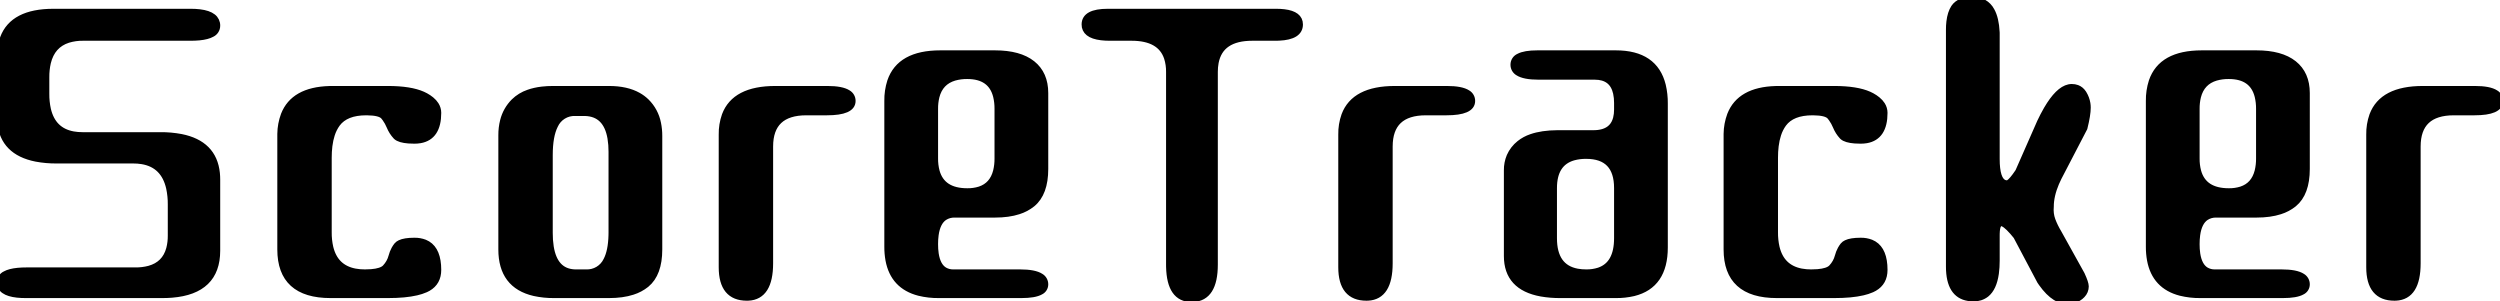
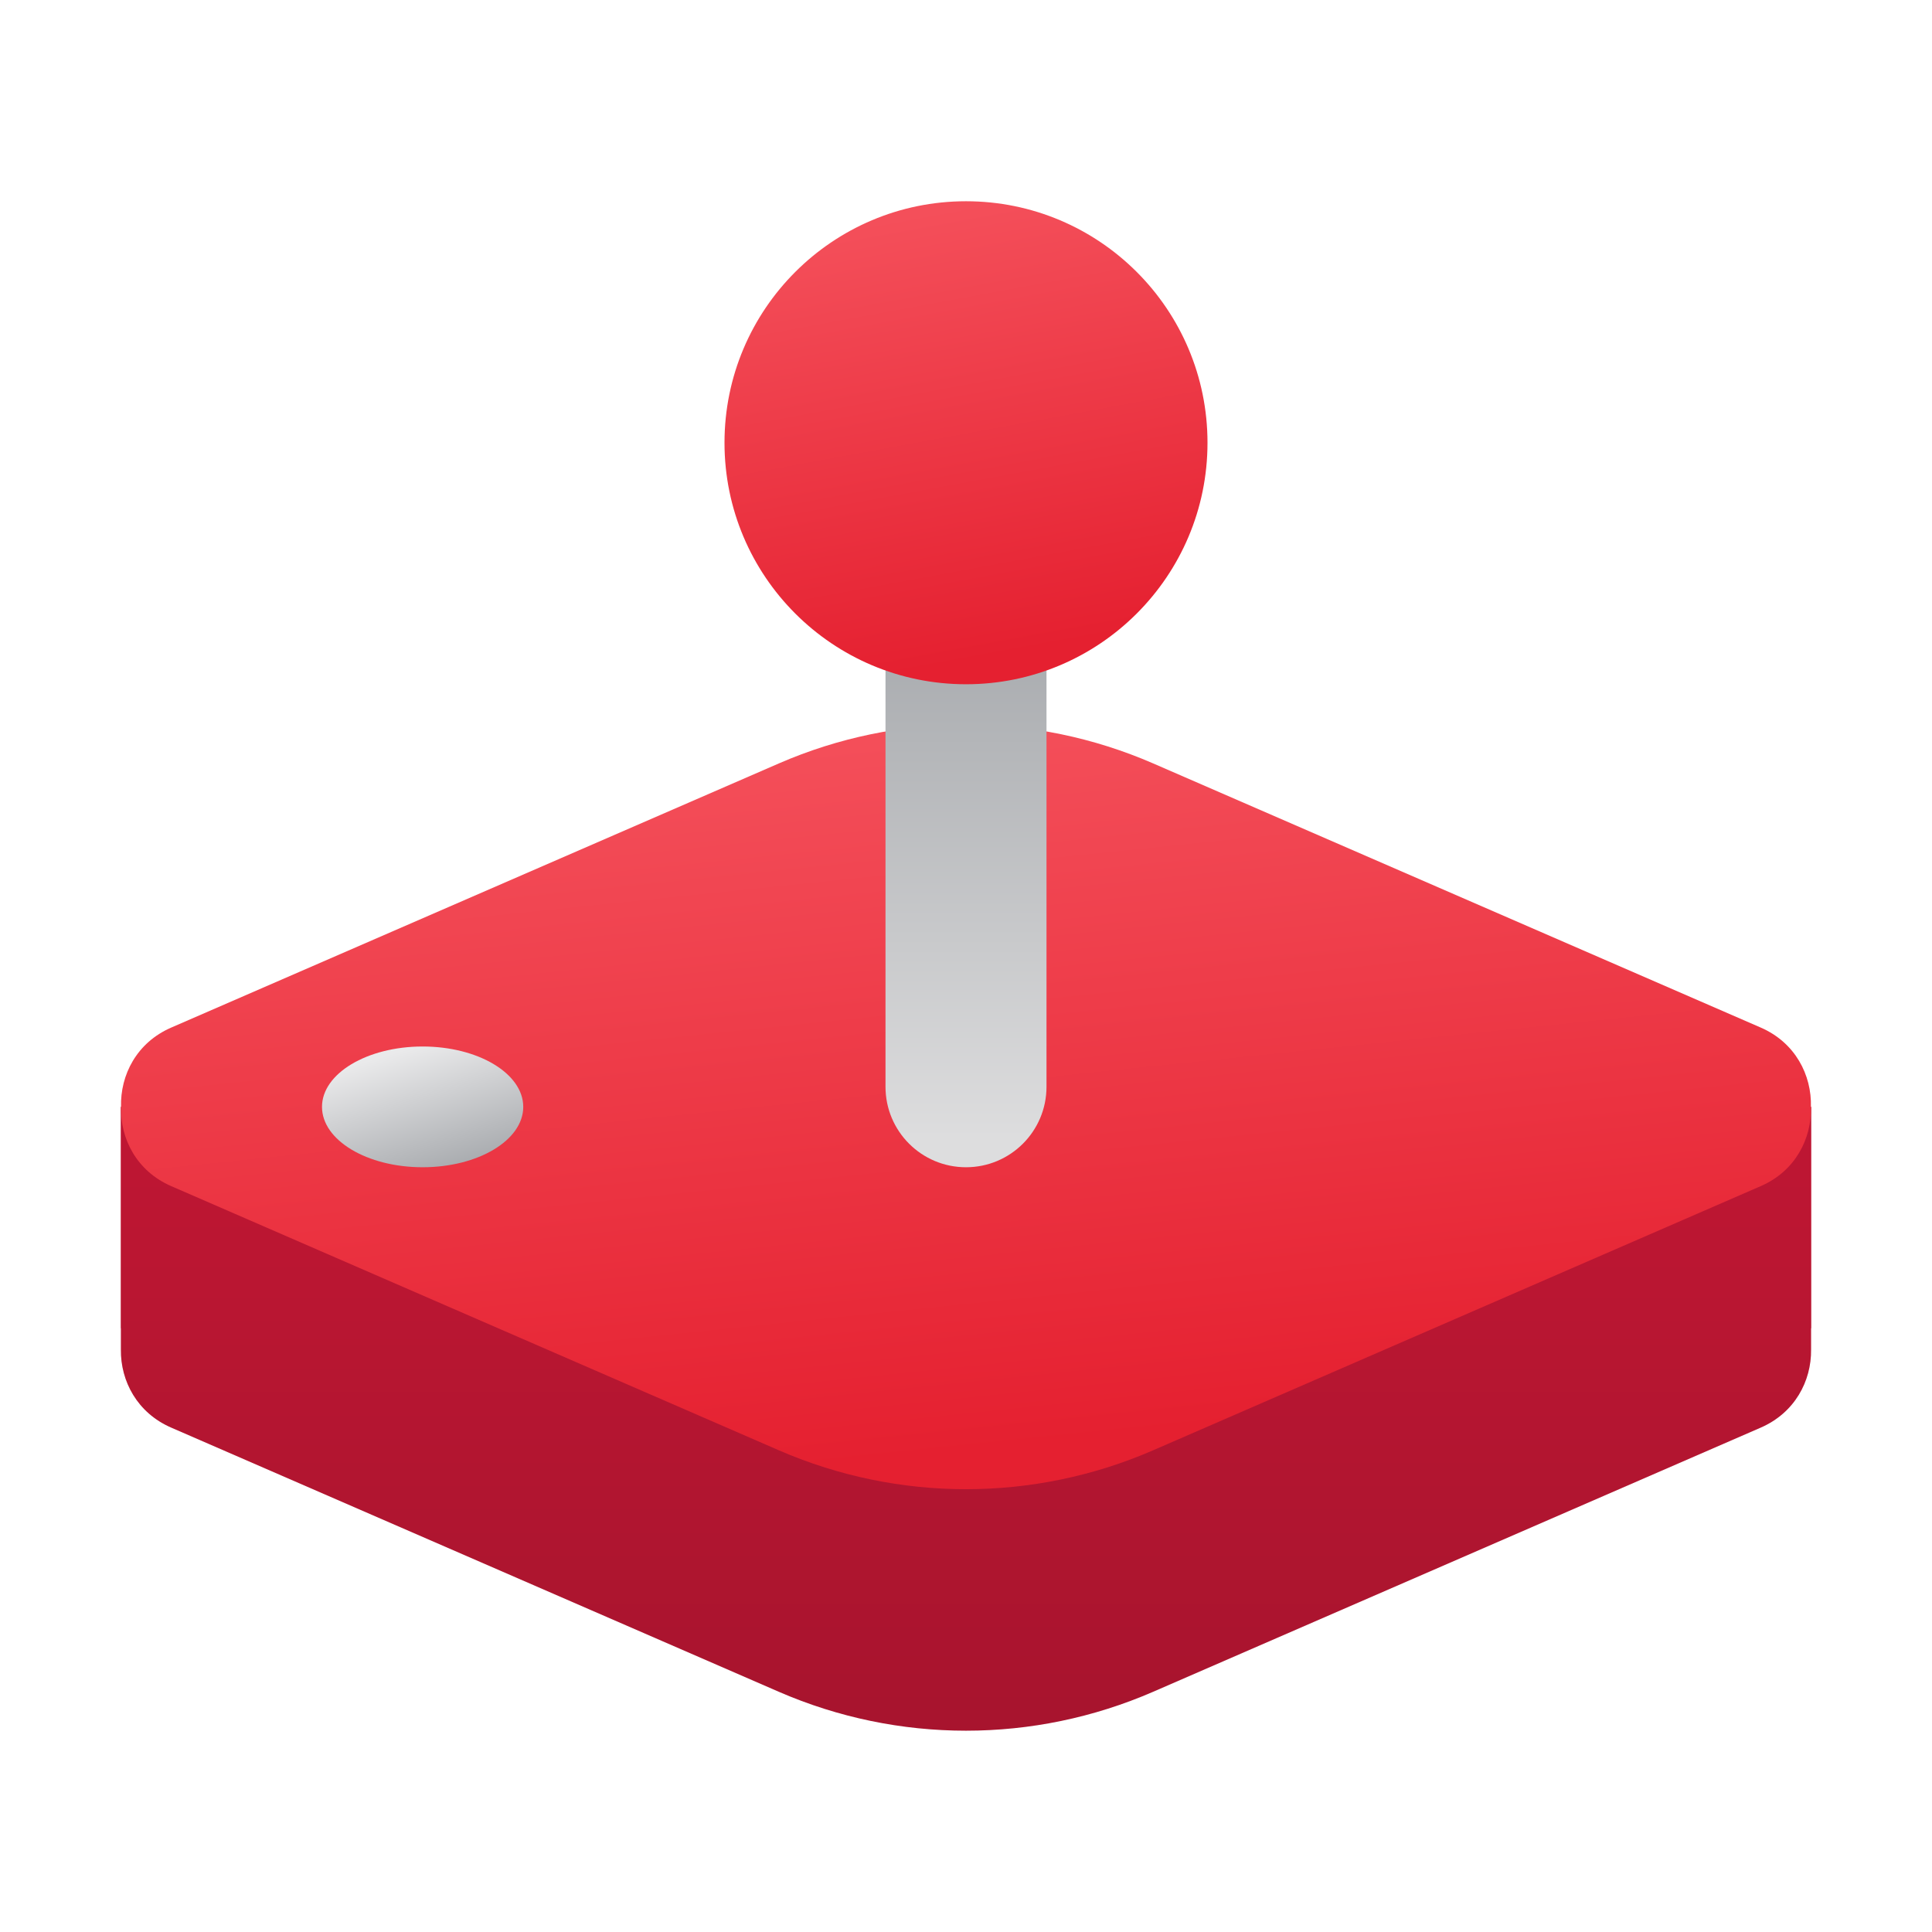
- <svg xmlns="http://www.w3.org/2000/svg" width="378.902" height="45.604" viewBox="0 0 378.902 45.604">
-   <g id="svgGroup" stroke-linecap="round" fill-rule="evenodd" font-size="9pt" stroke="#000" stroke-width="0.25mm" fill="black" style="stroke:#000;stroke-width:0.25mm;fill:black">
-     <path d="M 20.202 24.304 L 8.602 24.304 A 16.192 16.192 0 0 1 5.463 24.028 Q 0.509 23.044 0.049 18.559 A 9.36 9.36 0 0 1 0.002 17.604 L 0.002 8.704 A 8.339 8.339 0 0 1 0.477 5.767 Q 1.963 1.804 8.102 1.804 L 28.902 1.804 A 11.409 11.409 0 0 1 30.248 1.877 Q 31.6 2.038 32.263 2.562 A 1.624 1.624 0 0 1 32.902 3.904 A 1.373 1.373 0 0 1 32.108 5.15 Q 31.437 5.527 30.197 5.647 A 13.464 13.464 0 0 1 28.902 5.704 L 12.602 5.704 A 7.475 7.475 0 0 0 10.318 6.023 Q 7.886 6.803 7.237 9.495 A 9.46 9.46 0 0 0 7.002 11.704 L 7.002 14.204 A 10.5 10.5 0 0 0 7.246 16.582 Q 8.003 19.825 11.1 20.386 A 7.855 7.855 0 0 0 12.502 20.504 L 24.302 20.504 A 16.192 16.192 0 0 1 27.44 20.781 Q 32.394 21.764 32.854 26.249 A 9.36 9.36 0 0 1 32.902 27.204 L 32.902 38.004 Q 32.902 44.092 26.048 44.648 A 17.912 17.912 0 0 1 24.602 44.704 L 3.902 44.704 A 12.017 12.017 0 0 1 2.601 44.64 Q 1.308 44.499 0.658 44.043 A 1.438 1.438 0 0 1 0.002 42.804 A 1.373 1.373 0 0 1 0.795 41.558 Q 1.466 41.182 2.706 41.061 A 13.464 13.464 0 0 1 4.002 41.004 L 20.502 41.004 A 7.957 7.957 0 0 0 22.606 40.751 Q 25.013 40.089 25.662 37.701 A 7.626 7.626 0 0 0 25.902 35.704 L 25.902 31.004 A 11.482 11.482 0 0 0 25.653 28.496 Q 24.858 24.961 21.527 24.407 A 8.083 8.083 0 0 0 20.202 24.304 Z M 305.902 26.004 L 309.202 18.504 A 25.348 25.348 0 0 1 310.209 16.57 Q 311.942 13.594 313.575 13.249 A 2.06 2.06 0 0 1 314.002 13.204 A 2.265 2.265 0 0 1 314.802 13.339 Q 315.373 13.553 315.741 14.108 A 2.554 2.554 0 0 1 315.802 14.204 A 4.129 4.129 0 0 1 316.351 15.677 A 3.92 3.92 0 0 1 316.402 16.304 Q 316.402 17.404 315.902 19.404 L 312.002 26.904 A 13.358 13.358 0 0 0 311.27 28.648 Q 310.948 29.615 310.847 30.508 A 7.105 7.105 0 0 0 310.802 31.304 Q 310.702 32.404 311.052 33.354 Q 311.402 34.304 312.002 35.304 L 315.502 41.604 Q 316.102 42.904 316.102 43.404 A 1.848 1.848 0 0 1 315.573 44.702 A 2.693 2.693 0 0 1 315.302 44.954 A 2.869 2.869 0 0 1 313.919 45.557 A 3.899 3.899 0 0 1 313.302 45.604 A 3.318 3.318 0 0 1 311.547 45.07 Q 310.476 44.412 309.432 42.94 A 14.031 14.031 0 0 1 309.202 42.604 L 305.602 35.804 A 18.811 18.811 0 0 0 305.033 35.125 Q 303.87 33.804 303.302 33.804 A 0.5 0.5 0 0 0 302.861 34.079 Q 302.626 34.467 302.604 35.403 A 8.481 8.481 0 0 0 302.602 35.604 L 302.602 39.504 A 13.885 13.885 0 0 1 302.478 41.441 Q 302.164 43.663 301.043 44.573 A 2.98 2.98 0 0 1 299.102 45.204 Q 295.83 45.204 295.451 41.453 A 10.444 10.444 0 0 1 295.402 40.404 L 295.402 4.504 A 10.394 10.394 0 0 1 295.468 3.291 Q 295.624 1.963 296.152 1.154 A 2.266 2.266 0 0 1 297.238 0.292 Q 297.95 0.004 299.002 0.004 A 3.013 3.013 0 0 1 301.833 1.619 Q 302.495 2.809 302.596 4.874 A 14.463 14.463 0 0 1 302.602 5.004 L 302.602 24.104 Q 302.602 27.275 303.776 27.728 A 1.17 1.17 0 0 0 304.202 27.804 A 0.524 0.524 0 0 0 304.469 27.709 Q 304.961 27.4 305.839 26.098 A 21.72 21.72 0 0 0 305.902 26.004 Z M 167.902 1.804 L 193.402 1.804 A 10.215 10.215 0 0 1 194.614 1.87 Q 197.002 2.157 197.002 3.704 Q 197.002 5.556 193.83 5.693 A 12.228 12.228 0 0 1 193.302 5.704 L 189.802 5.704 Q 184.948 5.704 184.227 9.474 A 7.621 7.621 0 0 0 184.102 10.904 L 184.102 40.104 Q 184.102 45.136 180.824 45.299 A 4.492 4.492 0 0 1 180.602 45.304 Q 177.31 45.304 177.205 40.431 A 15.158 15.158 0 0 1 177.202 40.104 L 177.202 10.904 A 6.769 6.769 0 0 0 176.891 8.76 Q 175.871 5.704 171.502 5.704 L 168.202 5.704 A 10.812 10.812 0 0 1 166.922 5.635 Q 165.63 5.48 165.001 4.977 A 1.548 1.548 0 0 1 164.402 3.704 Q 164.402 1.804 167.902 1.804 Z M 49.802 23.904 L 49.802 35.204 A 9.857 9.857 0 0 0 50.046 37.506 Q 50.789 40.589 53.787 41.169 A 7.968 7.968 0 0 0 55.302 41.304 A 12.069 12.069 0 0 0 56.27 41.268 Q 57.815 41.143 58.374 40.583 A 1.221 1.221 0 0 0 58.402 40.554 Q 59.102 39.804 59.352 38.854 A 4.754 4.754 0 0 1 59.781 37.764 A 4.137 4.137 0 0 1 60.152 37.204 A 1.311 1.311 0 0 1 60.629 36.844 Q 61.332 36.508 62.772 36.504 A 12.529 12.529 0 0 1 62.802 36.504 A 4.16 4.16 0 0 1 64.371 36.777 Q 66.174 37.508 66.376 40.195 A 9.471 9.471 0 0 1 66.402 40.904 Q 66.402 42.784 64.879 43.662 A 4.132 4.132 0 0 1 64.502 43.854 A 7.639 7.639 0 0 1 63.128 44.302 Q 61.414 44.704 58.802 44.704 L 50.102 44.704 Q 42.502 44.704 42.502 37.804 L 42.502 20.304 A 8.618 8.618 0 0 1 43.038 17.409 Q 44.504 13.664 49.93 13.511 A 16.663 16.663 0 0 1 50.402 13.504 L 58.802 13.504 Q 62.196 13.504 64.074 14.342 A 5.594 5.594 0 0 1 64.502 14.554 A 5.546 5.546 0 0 1 65.355 15.126 Q 65.788 15.484 66.042 15.885 A 2.238 2.238 0 0 1 66.402 17.104 Q 66.402 20.753 63.684 21.232 A 5.09 5.09 0 0 1 62.802 21.304 A 11.618 11.618 0 0 1 61.916 21.273 Q 60.566 21.169 60.068 20.72 A 1.025 1.025 0 0 1 60.002 20.654 Q 59.402 20.004 59.052 19.154 A 5.755 5.755 0 0 0 58.39 17.959 A 5.205 5.205 0 0 0 58.152 17.654 Q 57.618 17.024 55.627 17.005 A 13.12 13.12 0 0 0 55.502 17.004 Q 52.402 17.004 51.102 18.754 A 5.715 5.715 0 0 0 50.272 20.411 Q 50.022 21.18 49.905 22.118 A 14.447 14.447 0 0 0 49.802 23.904 Z M 269.002 23.904 L 269.002 35.204 A 9.857 9.857 0 0 0 269.246 37.506 Q 269.989 40.589 272.987 41.169 A 7.968 7.968 0 0 0 274.502 41.304 A 12.069 12.069 0 0 0 275.47 41.268 Q 277.015 41.143 277.574 40.583 A 1.221 1.221 0 0 0 277.602 40.554 Q 278.302 39.804 278.552 38.854 A 4.754 4.754 0 0 1 278.981 37.764 A 4.137 4.137 0 0 1 279.352 37.204 A 1.311 1.311 0 0 1 279.829 36.844 Q 280.532 36.508 281.972 36.504 A 12.529 12.529 0 0 1 282.002 36.504 A 4.16 4.16 0 0 1 283.571 36.777 Q 285.374 37.508 285.576 40.195 A 9.471 9.471 0 0 1 285.602 40.904 Q 285.602 42.784 284.079 43.662 A 4.132 4.132 0 0 1 283.702 43.854 A 7.639 7.639 0 0 1 282.328 44.302 Q 280.614 44.704 278.002 44.704 L 269.302 44.704 Q 261.702 44.704 261.702 37.804 L 261.702 20.304 A 8.618 8.618 0 0 1 262.238 17.409 Q 263.704 13.664 269.13 13.511 A 16.663 16.663 0 0 1 269.602 13.504 L 278.002 13.504 Q 281.396 13.504 283.274 14.342 A 5.594 5.594 0 0 1 283.702 14.554 A 5.546 5.546 0 0 1 284.555 15.126 Q 284.988 15.484 285.242 15.885 A 2.238 2.238 0 0 1 285.602 17.104 Q 285.602 20.753 282.884 21.232 A 5.09 5.09 0 0 1 282.002 21.304 A 11.618 11.618 0 0 1 281.116 21.273 Q 279.766 21.169 279.268 20.72 A 1.025 1.025 0 0 1 279.202 20.654 Q 278.602 20.004 278.252 19.154 A 5.755 5.755 0 0 0 277.59 17.959 A 5.205 5.205 0 0 0 277.352 17.654 Q 276.818 17.024 274.827 17.005 A 13.12 13.12 0 0 0 274.702 17.004 Q 271.602 17.004 270.302 18.754 A 5.715 5.715 0 0 0 269.472 20.411 Q 269.222 21.18 269.105 22.118 A 14.447 14.447 0 0 0 269.002 23.904 Z M 144.502 41.304 L 154.602 41.304 Q 156.804 41.304 157.73 41.909 A 1.36 1.36 0 0 1 158.402 43.104 A 1.215 1.215 0 0 1 157.7 44.205 Q 156.812 44.704 154.802 44.704 L 142.302 44.704 A 12.058 12.058 0 0 1 139.286 44.361 Q 135.411 43.357 134.675 39.417 A 10.962 10.962 0 0 1 134.502 37.404 L 134.502 15.304 A 9.244 9.244 0 0 1 134.941 12.325 Q 136.377 8.104 142.502 8.104 L 150.802 8.104 Q 154.502 8.104 156.452 9.654 Q 158.402 11.204 158.402 14.104 L 158.402 25.604 Q 158.402 29.304 156.452 30.904 A 6.333 6.333 0 0 1 154.368 32.012 Q 152.854 32.504 150.802 32.504 L 144.702 32.504 A 2.747 2.747 0 0 0 143.128 32.938 Q 142.054 33.664 141.789 35.602 A 10.388 10.388 0 0 0 141.702 37.004 A 9.887 9.887 0 0 0 141.8 38.466 Q 142.079 40.32 143.146 40.963 A 2.578 2.578 0 0 0 144.502 41.304 Z M 335.702 41.304 L 345.802 41.304 Q 348.004 41.304 348.93 41.909 A 1.36 1.36 0 0 1 349.602 43.104 A 1.215 1.215 0 0 1 348.9 44.205 Q 348.012 44.704 346.002 44.704 L 333.502 44.704 A 12.058 12.058 0 0 1 330.486 44.361 Q 326.611 43.357 325.875 39.417 A 10.962 10.962 0 0 1 325.702 37.404 L 325.702 15.304 A 9.244 9.244 0 0 1 326.141 12.325 Q 327.577 8.104 333.702 8.104 L 342.002 8.104 Q 345.702 8.104 347.652 9.654 Q 349.602 11.204 349.602 14.104 L 349.602 25.604 Q 349.602 29.304 347.652 30.904 A 6.333 6.333 0 0 1 345.568 32.012 Q 344.054 32.504 342.002 32.504 L 335.902 32.504 A 2.747 2.747 0 0 0 334.328 32.938 Q 333.254 33.664 332.989 35.602 A 10.388 10.388 0 0 0 332.902 37.004 A 9.887 9.887 0 0 0 333 38.466 Q 333.279 40.32 334.346 40.963 A 2.578 2.578 0 0 0 335.702 41.304 Z M 241.702 11.604 L 233.202 11.604 Q 230.999 11.604 230.073 11 A 1.36 1.36 0 0 1 229.402 9.804 A 1.326 1.326 0 0 1 230.193 8.584 Q 231.089 8.104 233.002 8.104 L 244.902 8.104 Q 250.803 8.104 251.998 12.937 A 11.551 11.551 0 0 1 252.302 15.704 L 252.302 37.504 Q 252.302 43.246 247.596 44.409 A 11.255 11.255 0 0 1 244.902 44.704 L 236.502 44.704 A 16.382 16.382 0 0 1 233.596 44.47 Q 228.402 43.529 228.402 38.804 L 228.402 25.804 A 5.32 5.32 0 0 1 228.812 23.685 A 5.053 5.053 0 0 1 230.302 21.754 A 5.857 5.857 0 0 1 232.085 20.787 Q 233.696 20.222 236.049 20.205 A 20.339 20.339 0 0 1 236.202 20.204 L 241.502 20.204 A 5.183 5.183 0 0 0 242.926 20.026 Q 244.524 19.568 244.948 17.937 A 5.304 5.304 0 0 0 245.102 16.604 L 245.102 15.604 A 6.86 6.86 0 0 0 244.953 14.107 Q 244.391 11.604 241.702 11.604 Z M 99.902 20.604 L 99.902 37.804 Q 99.902 41.504 97.952 43.104 A 6.333 6.333 0 0 1 95.868 44.212 Q 94.354 44.704 92.302 44.704 L 84.002 44.704 A 13.492 13.492 0 0 1 80.984 44.398 Q 76.002 43.25 76.002 37.804 L 76.002 20.504 A 8.715 8.715 0 0 1 76.267 18.292 A 6.237 6.237 0 0 1 77.902 15.404 A 5.822 5.822 0 0 1 80.099 14.056 Q 81.017 13.729 82.15 13.595 A 14.166 14.166 0 0 1 83.802 13.504 L 92.302 13.504 Q 94.97 13.504 96.728 14.493 A 5.853 5.853 0 0 1 97.952 15.404 A 6.278 6.278 0 0 1 99.711 18.678 A 9.243 9.243 0 0 1 99.902 20.604 Z M 125.302 17.004 L 122.202 17.004 Q 116.702 17.004 116.702 22.204 L 116.702 39.904 Q 116.702 44.936 113.424 45.099 A 4.492 4.492 0 0 1 113.202 45.104 Q 109.402 45.104 109.402 40.504 L 109.402 20.404 A 8.339 8.339 0 0 1 109.877 17.467 Q 111.363 13.504 117.502 13.504 L 125.402 13.504 Q 127.604 13.504 128.53 14.109 A 1.36 1.36 0 0 1 129.202 15.304 Q 129.202 17.002 125.313 17.004 A 17.044 17.044 0 0 1 125.302 17.004 Z M 219.202 17.004 L 216.102 17.004 Q 210.602 17.004 210.602 22.204 L 210.602 39.904 Q 210.602 44.936 207.324 45.099 A 4.492 4.492 0 0 1 207.102 45.104 Q 203.302 45.104 203.302 40.504 L 203.302 20.404 A 8.339 8.339 0 0 1 203.777 17.467 Q 205.263 13.504 211.402 13.504 L 219.302 13.504 Q 221.504 13.504 222.43 14.109 A 1.36 1.36 0 0 1 223.102 15.304 Q 223.102 17.002 219.213 17.004 A 17.044 17.044 0 0 1 219.202 17.004 Z M 375.002 17.004 L 371.902 17.004 Q 366.402 17.004 366.402 22.204 L 366.402 39.904 Q 366.402 44.936 363.124 45.099 A 4.492 4.492 0 0 1 362.902 45.104 Q 359.102 45.104 359.102 40.504 L 359.102 20.404 A 8.339 8.339 0 0 1 359.577 17.467 Q 361.063 13.504 367.202 13.504 L 375.102 13.504 Q 377.304 13.504 378.23 14.109 A 1.36 1.36 0 0 1 378.902 15.304 Q 378.902 17.002 375.013 17.004 A 17.044 17.044 0 0 1 375.002 17.004 Z M 92.702 35.204 L 92.702 23.004 A 12.278 12.278 0 0 0 92.541 20.925 Q 91.9 17.212 88.69 17.107 A 5.781 5.781 0 0 0 88.502 17.104 L 87.202 17.104 A 3.24 3.24 0 0 0 84.102 19.018 Q 83.302 20.604 83.302 23.504 L 83.302 35.304 A 13.314 13.314 0 0 0 83.454 37.419 Q 84.054 41.126 87.011 41.296 A 5.05 5.05 0 0 0 87.302 41.304 L 88.802 41.304 A 3.261 3.261 0 0 0 91.914 39.454 Q 92.638 38.066 92.696 35.638 A 18.068 18.068 0 0 0 92.702 35.204 Z M 235.502 28.504 L 235.502 36.104 Q 235.502 40.527 239.047 41.188 A 7.403 7.403 0 0 0 240.402 41.304 A 6.058 6.058 0 0 0 242.346 41.019 Q 245.102 40.086 245.102 36.104 L 245.102 28.504 Q 245.102 23.604 240.402 23.604 A 7.054 7.054 0 0 0 238.462 23.847 Q 235.502 24.695 235.502 28.504 Z M 141.702 16.504 L 141.702 24.004 A 7.378 7.378 0 0 0 141.936 25.952 Q 142.773 29.004 146.602 29.004 A 6.043 6.043 0 0 0 148.491 28.734 Q 150.439 28.093 150.987 25.93 A 7.867 7.867 0 0 0 151.202 24.005 L 151.202 16.504 A 7.879 7.879 0 0 0 150.989 14.587 Q 150.213 11.504 146.602 11.504 A 6.902 6.902 0 0 0 144.648 11.757 Q 142.484 12.396 141.909 14.657 A 7.515 7.515 0 0 0 141.702 16.504 Z M 332.902 16.504 L 332.902 24.004 A 7.378 7.378 0 0 0 333.136 25.952 Q 333.973 29.004 337.802 29.004 A 6.043 6.043 0 0 0 339.691 28.734 Q 341.639 28.093 342.187 25.93 A 7.867 7.867 0 0 0 342.402 24.005 L 342.402 16.504 A 7.879 7.879 0 0 0 342.189 14.587 Q 341.413 11.504 337.802 11.504 A 6.902 6.902 0 0 0 335.848 11.757 Q 333.684 12.396 333.109 14.657 A 7.515 7.515 0 0 0 332.902 16.504 Z" vector-effect="non-scaling-stroke" />
-   </g>
+ <svg xmlns="http://www.w3.org/2000/svg" viewBox="0 0 48 48" width="240px" height="240px">
+   <linearGradient id="NLuo2Y0ix_NHwhlrzCyRta" x1="24" x2="24" y1="24.082" y2="42.456" gradientUnits="userSpaceOnUse">
+     <stop offset="0" stop-color="#c21734" />
+     <stop offset=".429" stop-color="#ba1632" />
+     <stop offset="1" stop-color="#a8142e" />
+   </linearGradient>
+   <path fill="url(#NLuo2Y0ix_NHwhlrzCyRta)" d="M45,27.5H3V33l0.003,0.001v0.53c-0.009,0.783,0.406,1.571,1.251,1.938l15.096,6.563 c2.966,1.289,6.334,1.289,9.299,0l15.096-6.563c0.845-0.368,1.26-1.155,1.251-1.938v-0.53L45,33V27.5z" />
+   <linearGradient id="NLuo2Y0ix_NHwhlrzCyRtb" x1="23.015" x2="24.876" y1="17.954" y2="35.993" gradientUnits="userSpaceOnUse">
+     <stop offset="0" stop-color="#f44f5a" />
+     <stop offset="1" stop-color="#e52030" />
+   </linearGradient>
+   <path fill="url(#NLuo2Y0ix_NHwhlrzCyRtb)" d="M43.746,25.53L28.65,18.967c-2.966-1.289-6.334-1.289-9.299,0L4.254,25.53 c-0.857,0.372-1.268,1.176-1.247,1.97c-0.021,0.794,0.39,1.597,1.247,1.969l15.096,6.563c2.966,1.289,6.334,1.289,9.299,0 l15.096-6.563c0.857-0.372,1.268-1.176,1.247-1.969C45.013,26.706,44.602,25.903,43.746,25.53z" />
+   <linearGradient id="NLuo2Y0ix_NHwhlrzCyRtc" x1="24" x2="24" y1="13.579" y2="28.267" gradientUnits="userSpaceOnUse">
+     <stop offset="0" stop-color="#9fa2a6" />
+     <stop offset="1" stop-color="#ddddde" />
+   </linearGradient>
+   <path fill="url(#NLuo2Y0ix_NHwhlrzCyRtc)" d="M24,29L24,29c-1.105,0-2-0.895-2-2V16h4v11C26,28.105,25.105,29,24,29z" />
+   <linearGradient id="NLuo2Y0ix_NHwhlrzCyRtd" x1="22.948" x2="24.971" y1="5.285" y2="16.273" gradientUnits="userSpaceOnUse">
+     <stop offset="0" stop-color="#f44f5a" />
+     <stop offset="1" stop-color="#e52030" />
+   </linearGradient>
+   <circle cx="24" cy="11" r="6" fill="url(#NLuo2Y0ix_NHwhlrzCyRtd)" />
+   <linearGradient id="NLuo2Y0ix_NHwhlrzCyRte" x1="10.066" x2="11.132" y1="26.078" y2="29.569" gradientUnits="userSpaceOnUse">
+     <stop offset="0" stop-color="#eaeaeb" />
+     <stop offset="1" stop-color="#9fa2a6" />
+   </linearGradient>
+   <ellipse cx="10.5" cy="27.5" fill="url(#NLuo2Y0ix_NHwhlrzCyRte)" rx="2.5" ry="1.5" />
</svg>
